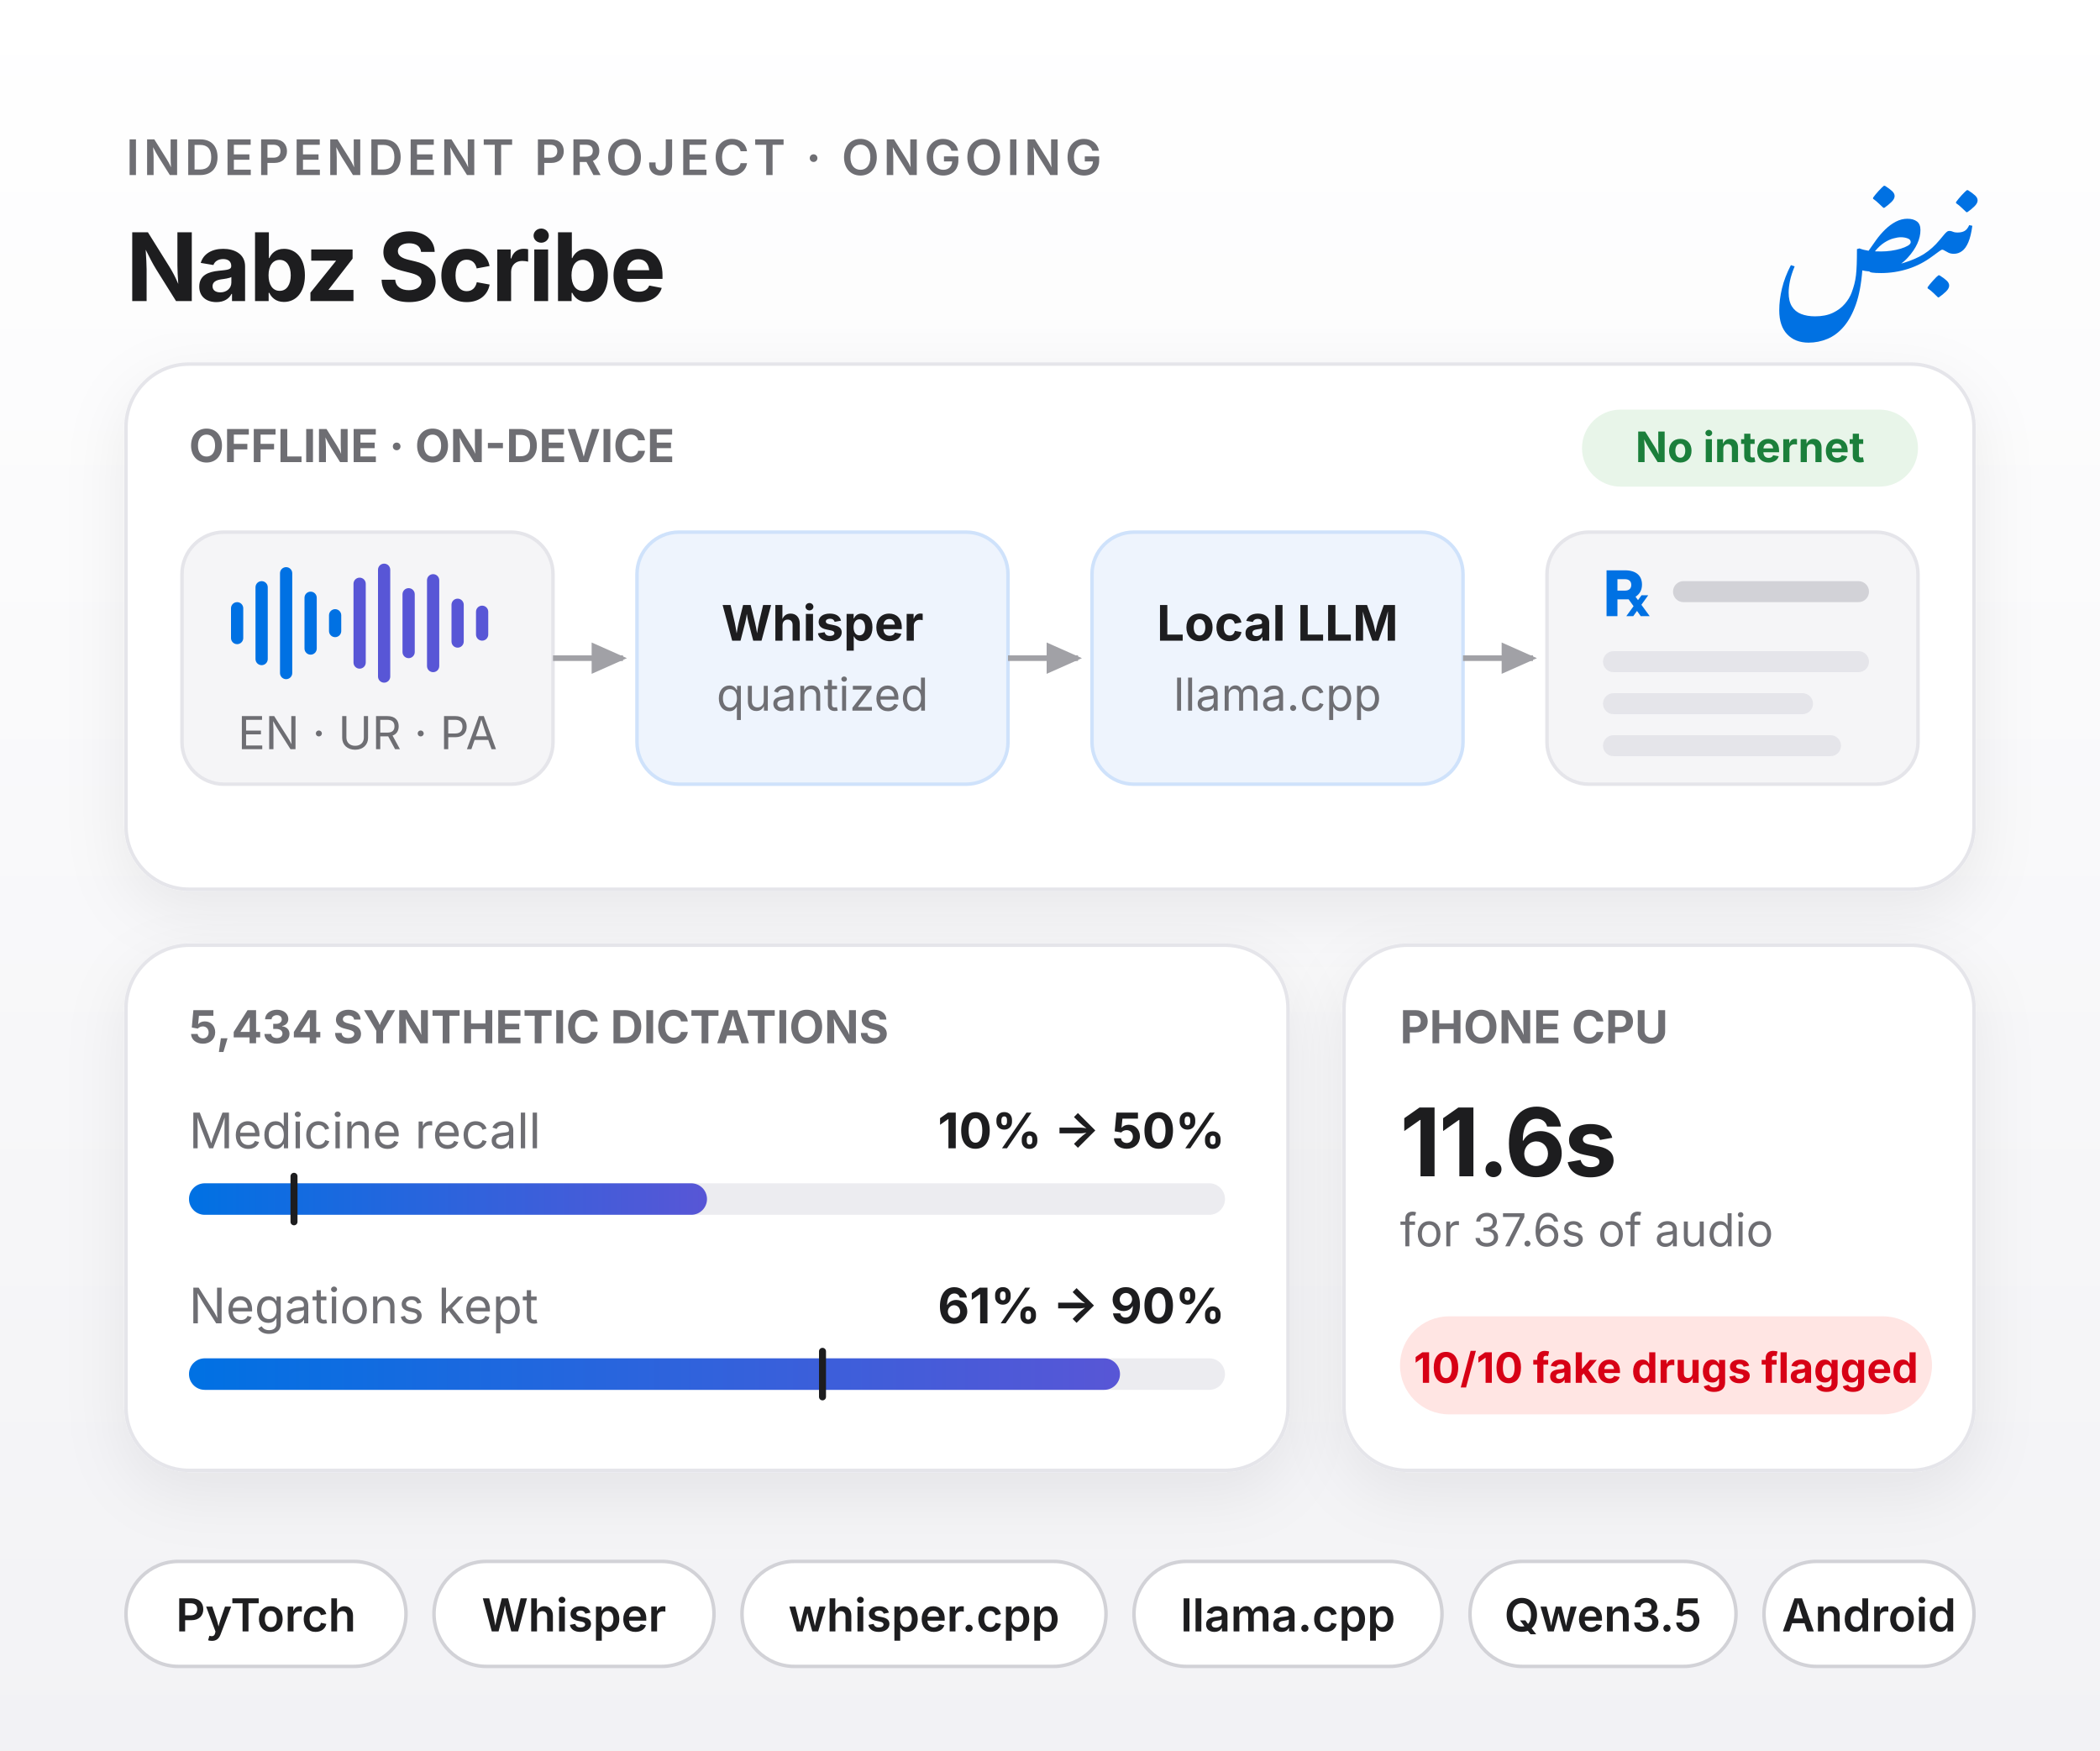
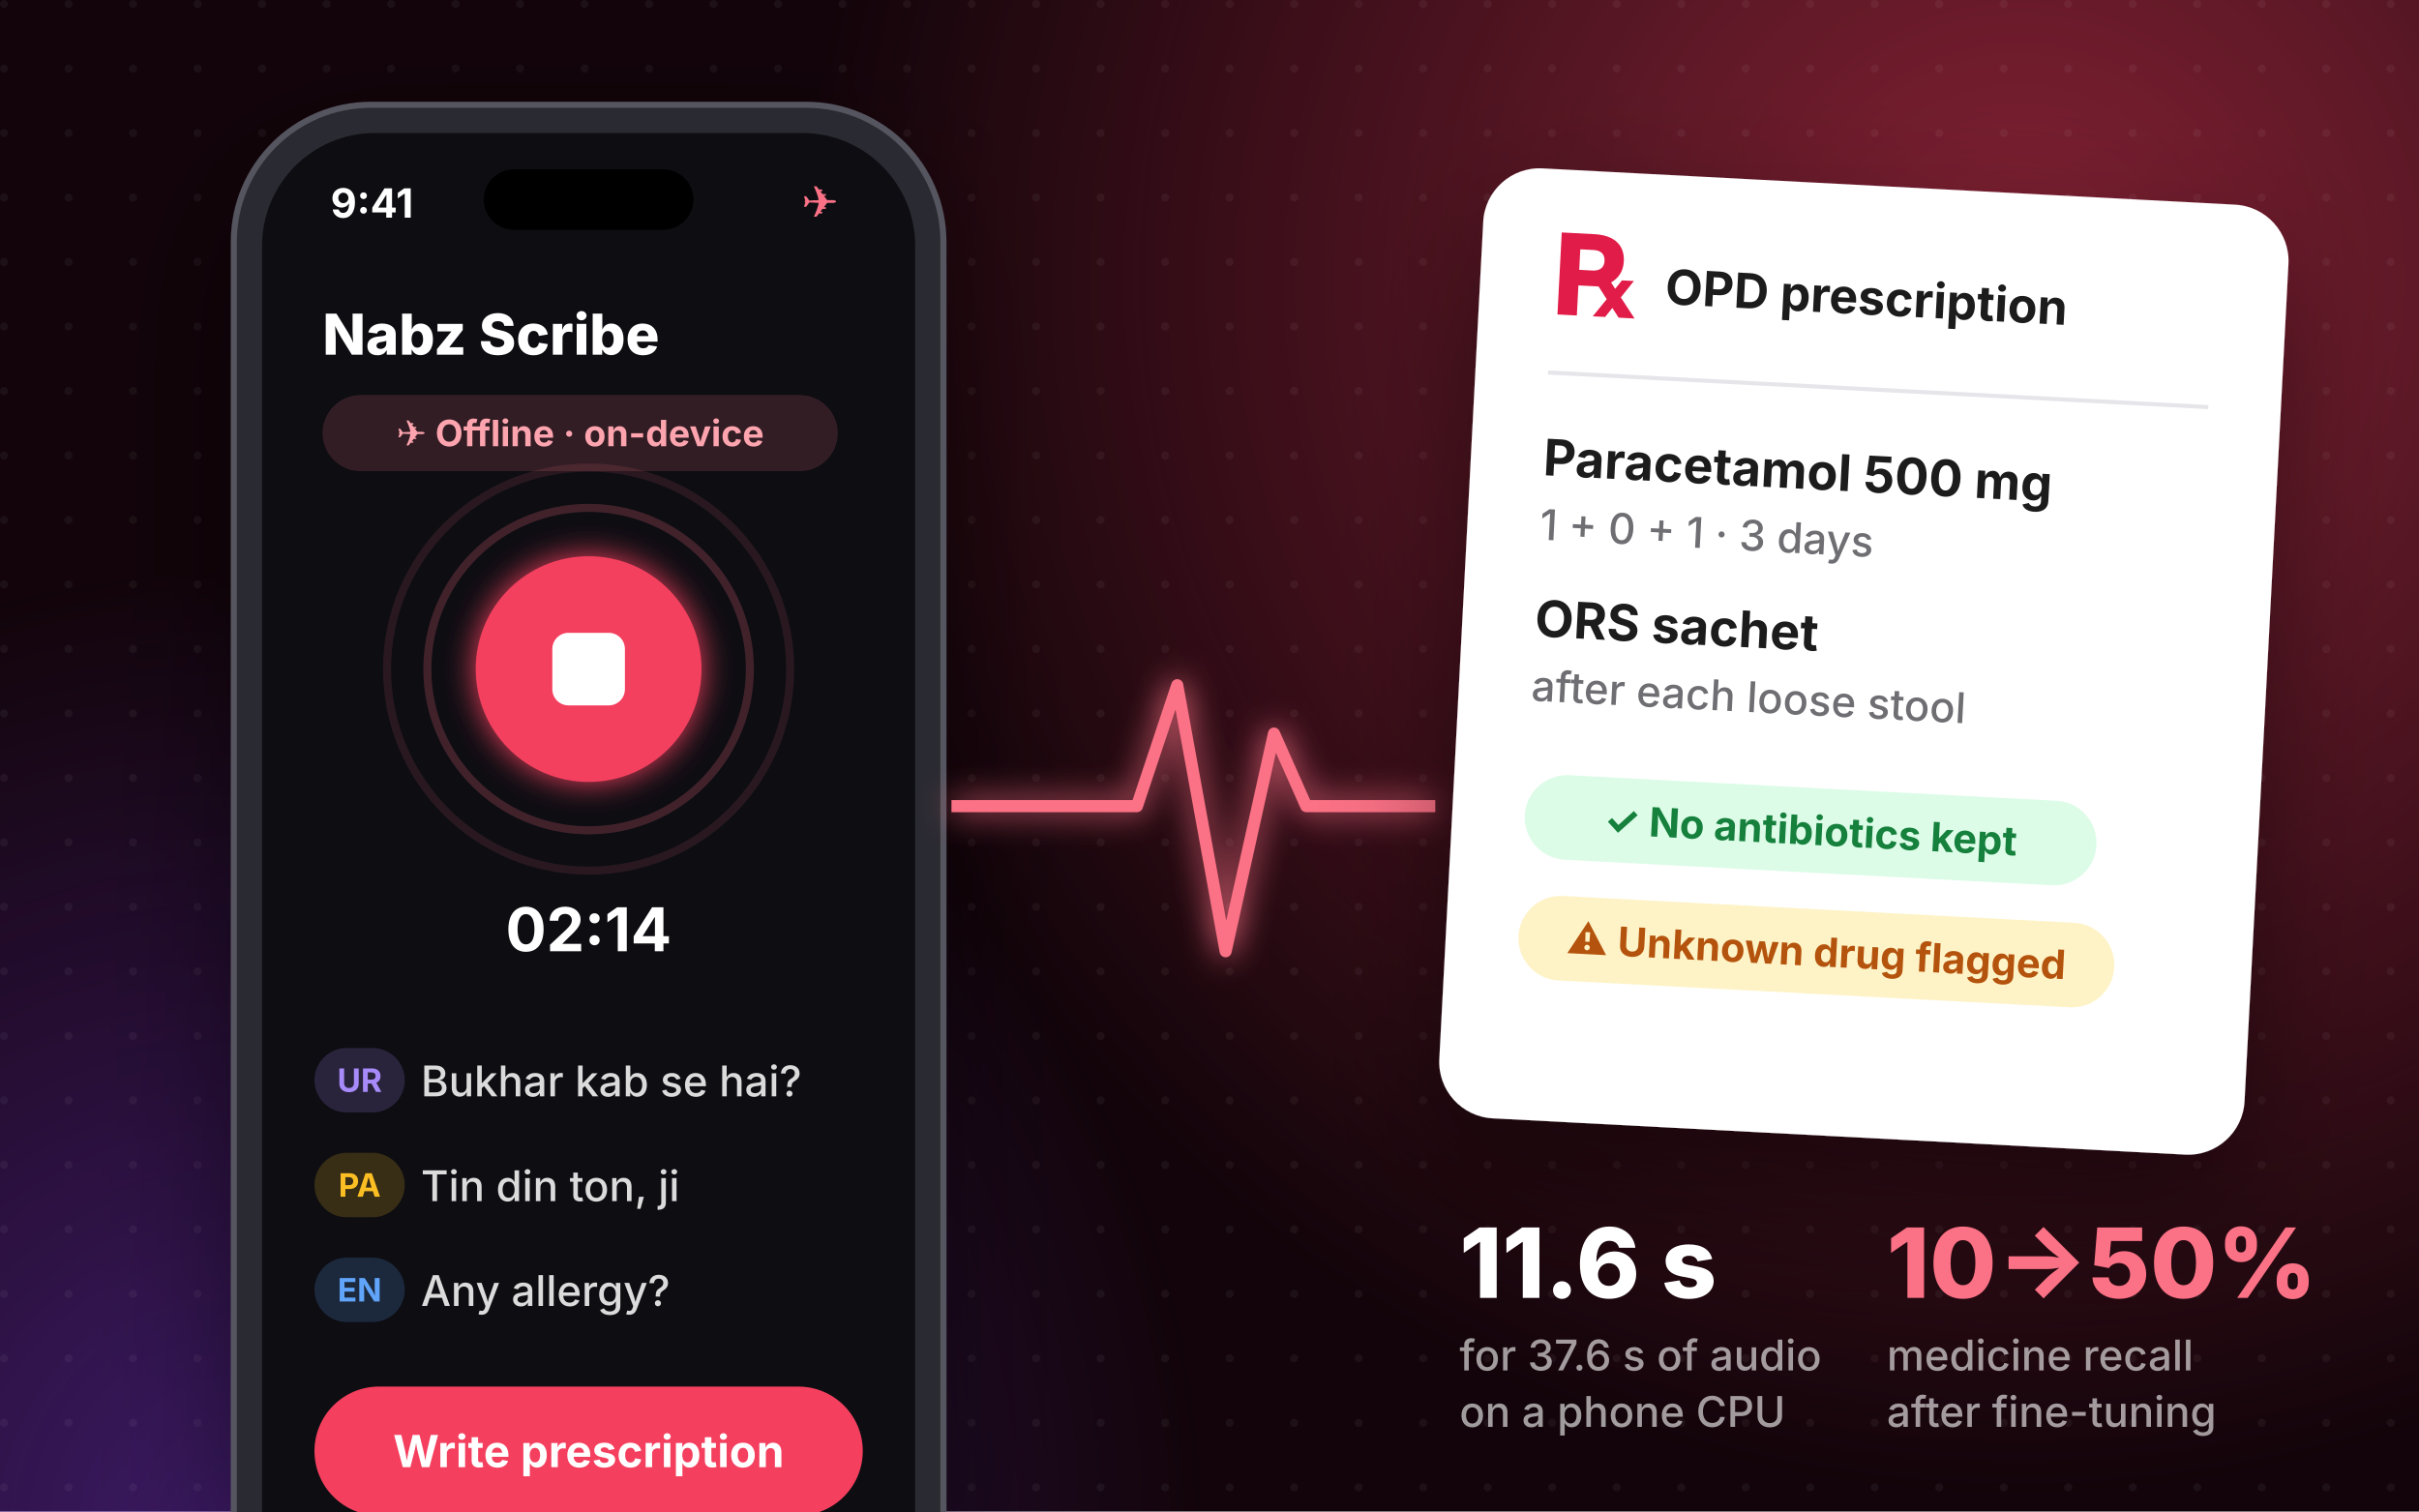
- <svg xmlns="http://www.w3.org/2000/svg" viewBox="0 0 600 500" role="img" aria-labelledby="t d">
+ <svg xmlns="http://www.w3.org/2000/svg" viewBox="0 0 600 375" role="img" aria-labelledby="t d" font-family="Inter,'Segoe UI',-apple-system,Helvetica,Arial,sans-serif">
  <defs>
-     <linearGradient id="bg" x1="0" y1="0" x2="0" y2="1">
-       <stop offset="0" stop-color="#ffffff" />
-       <stop offset="1" stop-color="#f2f2f5" />
-     </linearGradient>
-     <linearGradient id="accent" x1="0" y1="0" x2="1" y2="0">
-       <stop offset="0" stop-color="#0071e3" />
-       <stop offset="1" stop-color="#5856d6" />
-     </linearGradient>
-     <filter id="sh" x="-10%" y="-10%" width="120%" height="130%">
-       <feDropShadow dx="0" dy="6" stdDeviation="9" flood-color="#000" flood-opacity="0.07" />
+     <radialGradient id="g0">
+       <stop offset="0" stop-color="#f43f5e" stop-opacity="0.5" />
+       <stop offset="1" stop-color="#f43f5e" stop-opacity="0" />
+     </radialGradient>
+     <radialGradient id="g1">
+       <stop offset="0" stop-color="#7c3aed" stop-opacity="0.4" />
+       <stop offset="1" stop-color="#7c3aed" stop-opacity="0" />
+     </radialGradient>
+     <pattern id="dots" width="16" height="16" patternUnits="userSpaceOnUse">
+       <circle cx="1" cy="1" r="1" fill="#fff" fill-opacity="0.05" />
+     </pattern>
+     <filter id="glow" x="-50%" y="-50%" width="200%" height="200%">
+       <feGaussianBlur stdDeviation="4" result="b" />
+       <feMerge>
+         <feMergeNode in="b" />
+         <feMergeNode in="SourceGraphic" />
+       </feMerge>
    </filter>
-     <marker id="arr" viewBox="0 0 10 10" refX="8" refY="5" markerWidth="7" markerHeight="7" orient="auto">
-       <path d="M0 1 L9 5 L0 9 z" fill="#a1a1a6" />
-     </marker>
+     <filter id="sh" x="-20%" y="-20%" width="140%" height="160%">
+       <feDropShadow dx="0" dy="14" stdDeviation="16" flood-color="#000" flood-opacity="0.45" />
+     </filter>
  </defs>
-   <style>
-   text { font-family: -apple-system, BlinkMacSystemFont, 'SF Pro Display', 'Segoe UI', Inter, Helvetica, Arial, sans-serif; fill: #1d1d1f; }
-   .k { font-size: 14px; font-weight: 600; letter-spacing: .08em; fill: #6e6e73; }
-   .h { font-size: 27px; font-weight: 700; letter-spacing: -.02em; }
-   .l { font-size: 13px; font-weight: 700; fill: #6e6e73; }
-   .bt { font-size: 14px; font-weight: 700; text-anchor: middle; }
-   .bs { font-size: 13px; text-anchor: middle; fill: #6e6e73; }
-   .ur { font-family: 'Noto Nastaliq Urdu', 'Jameel Noori Nastaleeq', 'Segoe UI', Tahoma, serif; }
- </style>
-   <rect width="600" height="500" fill="url(#bg)" />
-   <text x="36" y="50" class="k">INDEPENDENT PROJECT · ONGOING</text>
-   <text x="36" y="86" class="h">Nabz Scribe</text>
-   <text x="564" y="86" text-anchor="end" font-size="32" class="ur" style="fill:#0071e3">نبض</text>
-   <rect x="36" y="104" width="528" height="150" rx="18" fill="#ffffff" stroke="#e5e5ea" filter="url(#sh)" />
-   <text x="54" y="132" class="l">OFFLINE · ON-DEVICE</text>
-   <rect x="452" y="117" width="96" height="22" rx="11" fill="#e8f5e9" />
-   <text x="500" y="132" font-size="12" font-weight="700" text-anchor="middle" style="fill:#1b7f3b">No internet</text>
-   <rect x="52" y="152" width="106" height="72" rx="12" fill="#f5f5f7" stroke="#e5e5ea" />
-   <rect x="66" y="172" width="3.5" height="12" rx="1.75" fill="#0071e3" />
-   <rect x="73" y="166" width="3.5" height="24" rx="1.75" fill="#0071e3" />
-   <rect x="80" y="162" width="3.5" height="32" rx="1.75" fill="#0071e3" />
-   <rect x="87" y="169" width="3.5" height="18" rx="1.75" fill="#0071e3" />
-   <rect x="94" y="174" width="3.5" height="8" rx="1.75" fill="#0071e3" />
-   <rect x="101" y="165" width="3.5" height="26" rx="1.75" fill="#5856d6" />
-   <rect x="108" y="161" width="3.5" height="34" rx="1.75" fill="#5856d6" />
-   <rect x="115" y="168" width="3.5" height="20" rx="1.75" fill="#5856d6" />
-   <rect x="122" y="164" width="3.5" height="28" rx="1.75" fill="#5856d6" />
-   <rect x="129" y="171" width="3.5" height="14" rx="1.75" fill="#5856d6" />
-   <rect x="136" y="173" width="3.5" height="10" rx="1.75" fill="#5856d6" />
-   <text x="105" y="214" class="bs">EN · UR · PA</text>
-   <line x1="158" x2="178" y1="188" y2="188" stroke="#a1a1a6" stroke-width="1.6" marker-end="url(#arr)" />
-   <rect x="182" y="152" width="106" height="72" rx="12" fill="#eef4fd" stroke="#cfe2fb" />
-   <text x="235" y="183" class="bt">Whisper</text>
-   <text x="235" y="203" class="bs">quantized</text>
-   <line x1="288" x2="308" y1="188" y2="188" stroke="#a1a1a6" stroke-width="1.6" marker-end="url(#arr)" />
-   <rect x="312" y="152" width="106" height="72" rx="12" fill="#eef4fd" stroke="#cfe2fb" />
-   <text x="365" y="183" class="bt">Local LLM</text>
-   <text x="365" y="203" class="bs">llama.cpp</text>
-   <line x1="418" x2="438" y1="188" y2="188" stroke="#a1a1a6" stroke-width="1.6" marker-end="url(#arr)" />
-   <rect x="442" y="152" width="106" height="72" rx="12" fill="#f5f5f7" stroke="#e5e5ea" />
-   <text x="458" y="176" font-size="18" font-weight="800" style="fill:#0071e3">℞</text>
-   <rect x="478" y="166" width="56" height="6" rx="3" fill="#d2d2d7" />
-   <rect x="458" y="186" width="76" height="6" rx="3" fill="#e5e5ea" />
-   <rect x="458" y="198" width="60" height="6" rx="3" fill="#e5e5ea" />
-   <rect x="458" y="210" width="68" height="6" rx="3" fill="#e5e5ea" />
-   <rect x="36" y="270" width="332" height="150" rx="18" fill="#ffffff" stroke="#e5e5ea" filter="url(#sh)" />
-   <text x="54" y="298" class="l">5,434 SYNTHETIC DICTATIONS</text>
-   <text x="54" y="328" font-size="14" style="fill:#6e6e73">Medicine recall</text>
-   <text x="350" y="328" font-size="14" font-weight="700" text-anchor="end">10% → 50%</text>
-   <rect x="54" y="338" width="296" height="9" rx="4.5" fill="#ececf0" />
-   <rect x="54" y="338" width="148" height="9" rx="4.5" fill="url(#accent)" />
-   <rect x="83" y="335" width="2" height="15" rx="1" fill="#1d1d1f" />
-   <text x="54" y="378" font-size="14" style="fill:#6e6e73">Negations kept</text>
-   <text x="350" y="378" font-size="14" font-weight="700" text-anchor="end">61% → 90%</text>
-   <rect x="54" y="388" width="296" height="9" rx="4.5" fill="#ececf0" />
-   <rect x="54" y="388" width="266" height="9" rx="4.5" fill="url(#accent)" />
-   <rect x="234" y="385" width="2" height="15" rx="1" fill="#1d1d1f" />
-   <rect x="384" y="270" width="180" height="150" rx="18" fill="#ffffff" stroke="#e5e5ea" filter="url(#sh)" />
-   <text x="400" y="298" class="l">PHONE CPU</text>
-   <text x="400" y="336" font-size="27" font-weight="700" letter-spacing="-.02em">11.6s</text>
-   <text x="400" y="356" font-size="13" style="fill:#6e6e73">for 37.6s of audio</text>
-   <rect x="400" y="376" width="152" height="28" rx="14" fill="#ffe5e3" />
-   <text x="476" y="395" font-size="12" font-weight="700" text-anchor="middle" style="fill:#d70015">10/10 fake drugs flagged</text>
-   <rect x="36" y="446" width="80" height="30" rx="15" fill="#fff" stroke="#d2d2d7" />
-   <text x="76" y="466" font-size="13" font-weight="600" text-anchor="middle">PyTorch</text>
-   <rect x="124" y="446" width="80" height="30" rx="15" fill="#fff" stroke="#d2d2d7" />
-   <text x="164" y="466" font-size="13" font-weight="600" text-anchor="middle">Whisper</text>
-   <rect x="212" y="446" width="104" height="30" rx="15" fill="#fff" stroke="#d2d2d7" />
-   <text x="264" y="466" font-size="13" font-weight="600" text-anchor="middle">whisper.cpp</text>
-   <rect x="324" y="446" width="88" height="30" rx="15" fill="#fff" stroke="#d2d2d7" />
-   <text x="368" y="466" font-size="13" font-weight="600" text-anchor="middle">llama.cpp</text>
-   <rect x="420" y="446" width="76" height="30" rx="15" fill="#fff" stroke="#d2d2d7" />
-   <text x="458" y="466" font-size="13" font-weight="600" text-anchor="middle">Qwen3.5</text>
-   <rect x="504" y="446" width="60" height="30" rx="15" fill="#fff" stroke="#d2d2d7" />
-   <text x="534" y="466" font-size="13" font-weight="600" text-anchor="middle">Android</text>
+   <rect x="0.0" y="0.0" width="600.0" height="375.0" rx="0" fill="#12040a" />
+   <circle cx="500" cy="70" r="300" fill="url(#g0)" />
+   <circle cx="60" cy="380" r="240" fill="url(#g1)" />
+   <rect width="600" height="375" fill="url(#dots)" />
+   <rect x="58.0" y="26.0" width="176.0" height="390.0" rx="34" fill="#2a2a30" filter="url(#sh)" stroke="#55555e" stroke-width="1.5" />
+   <rect x="65.0" y="33.0" width="162.0" height="376.0" rx="28" fill="#0d0d12" />
+   <rect x="120.0" y="42.0" width="52.0" height="15.0" rx="7.5" fill="#000" />
+   <text x="82.0" y="54.0" font-size="10" font-weight="700" fill="#fff" text-anchor="start">9:41</text>
+   <text x="208.0" y="54.0" font-size="11" font-weight="700" fill="#fb7185" text-anchor="end">✈</text>
+   <text x="80.0" y="88.0" font-size="14" font-weight="800" fill="#fff" text-anchor="start">Nabz Scribe</text>
+   <rect x="80.0" y="98.0" width="127.8" height="18.9" rx="9.45" fill="#fb7185" fill-opacity="0.16" />
+   <text x="143.9" y="110.7" font-size="9" font-weight="700" fill="#fda4af" text-anchor="middle">✈ Offline · on-device</text>
+   <circle cx="146.0" cy="166" r="50" fill="none" stroke="#fb7185" stroke-opacity="0.12" stroke-width="2" />
+   <circle cx="146.0" cy="166" r="40" fill="none" stroke="#fb7185" stroke-opacity="0.22" stroke-width="2" />
+   <circle cx="146.0" cy="166" r="28" fill="#f43f5e" filter="url(#glow)" />
+   <rect x="137.0" y="157.0" width="18.0" height="18.0" rx="4" fill="#fff" />
+   <text x="146.0" y="236.0" font-size="15" font-weight="700" fill="#fff" text-anchor="middle">02:14</text>
+   <rect x="78.0" y="260.0" width="22.4" height="16.0" rx="8.0" fill="#a78bfa" fill-opacity="0.18" />
+   <text x="89.2" y="270.9" font-size="8" font-weight="700" fill="#a78bfa" text-anchor="middle">UR</text>
+   <text x="104.4" y="272.0" font-size="10.5" font-weight="500" fill="#fff" fill-opacity="0.85" text-anchor="start">Bukhar kab se hai?</text>
+   <rect x="78.0" y="286.0" width="22.4" height="16.0" rx="8.0" fill="#fbbf24" fill-opacity="0.18" />
+   <text x="89.2" y="296.9" font-size="8" font-weight="700" fill="#fbbf24" text-anchor="middle">PA</text>
+   <text x="104.4" y="298.0" font-size="10.5" font-weight="500" fill="#fff" fill-opacity="0.85" text-anchor="start">Tin din ton, ji</text>
+   <rect x="78.0" y="312.0" width="22.4" height="16.0" rx="8.0" fill="#60a5fa" fill-opacity="0.18" />
+   <text x="89.2" y="322.9" font-size="8" font-weight="700" fill="#60a5fa" text-anchor="middle">EN</text>
+   <text x="104.4" y="324.0" font-size="10.5" font-weight="500" fill="#fff" fill-opacity="0.85" text-anchor="start">Any allergy?</text>
+   <rect x="78.0" y="344.0" width="136.0" height="32.0" rx="16" fill="#f43f5e" />
+   <text x="146.0" y="364.0" font-size="11" font-weight="700" fill="#fff" text-anchor="middle">Write prescription</text>
+   <path d="M236 200 H282 L292 170 L304 236 L316 182 L324 200 H356" fill="none" stroke="#fb7185" stroke-width="3" stroke-linejoin="round" filter="url(#glow)" />
+   <g transform="rotate(3 460 170)" filter="url(#sh)">
+     <rect x="362.0" y="46.0" width="200.0" height="236.0" rx="14" fill="#fff" />
+     <text x="380.0" y="82.0" font-size="28" font-weight="800" fill="#e11d48" text-anchor="start">℞</text>
+     <text x="408.0" y="78.0" font-size="12" font-weight="700" fill="#1d1d1f" text-anchor="start">OPD prescription</text>
+     <rect x="380.0" y="96.0" width="164.0" height="1.0" rx="0" fill="#e5e5ea" />
+     <text x="380.0" y="122.0" font-size="12.5" font-weight="700" fill="#1d1d1f" text-anchor="start">Paracetamol 500 mg</text>
+     <text x="380.0" y="138.0" font-size="10.5" font-weight="500" fill="#6e6e73" text-anchor="start">1 + 0 + 1 · 3 days</text>
+     <text x="380.0" y="162.0" font-size="12.5" font-weight="700" fill="#1d1d1f" text-anchor="start">ORS sachet</text>
+     <text x="380.0" y="178.0" font-size="10.5" font-weight="500" fill="#6e6e73" text-anchor="start">after each loose stool</text>
+     <rect x="380.0" y="196.0" width="142.0" height="21.0" rx="10.5" fill="#dcfce7" fill-opacity="1" />
+     <text x="451.0" y="210.1" font-size="10" font-weight="700" fill="#15803d" text-anchor="middle">✓ No antibiotics kept</text>
+     <rect x="380.0" y="226.0" width="148.0" height="21.0" rx="10.5" fill="#fef3c7" fill-opacity="1" />
+     <text x="454.0" y="240.1" font-size="10" font-weight="700" fill="#b45309" text-anchor="middle">⚠ Unknown drug flagged</text>
+   </g>
+   <text x="362.0" y="322.0" font-size="24" font-weight="800" fill="#fff" text-anchor="start">11.6 s</text>
+   <text x="362.0" y="340.0" font-size="10.5" font-weight="500" fill="#fff" fill-opacity="0.6" text-anchor="start">for 37.6 s of audio</text>
+   <text x="362.0" y="354.0" font-size="10.5" font-weight="500" fill="#fff" fill-opacity="0.6" text-anchor="start">on a phone CPU</text>
+   <text x="468.0" y="322.0" font-size="24" font-weight="800" fill="#fb7185" text-anchor="start">10→50%</text>
+   <text x="468.0" y="340.0" font-size="10.5" font-weight="500" fill="#fff" fill-opacity="0.6" text-anchor="start">medicine recall</text>
+   <text x="468.0" y="354.0" font-size="10.5" font-weight="500" fill="#fff" fill-opacity="0.6" text-anchor="start">after fine-tuning</text>
</svg>
